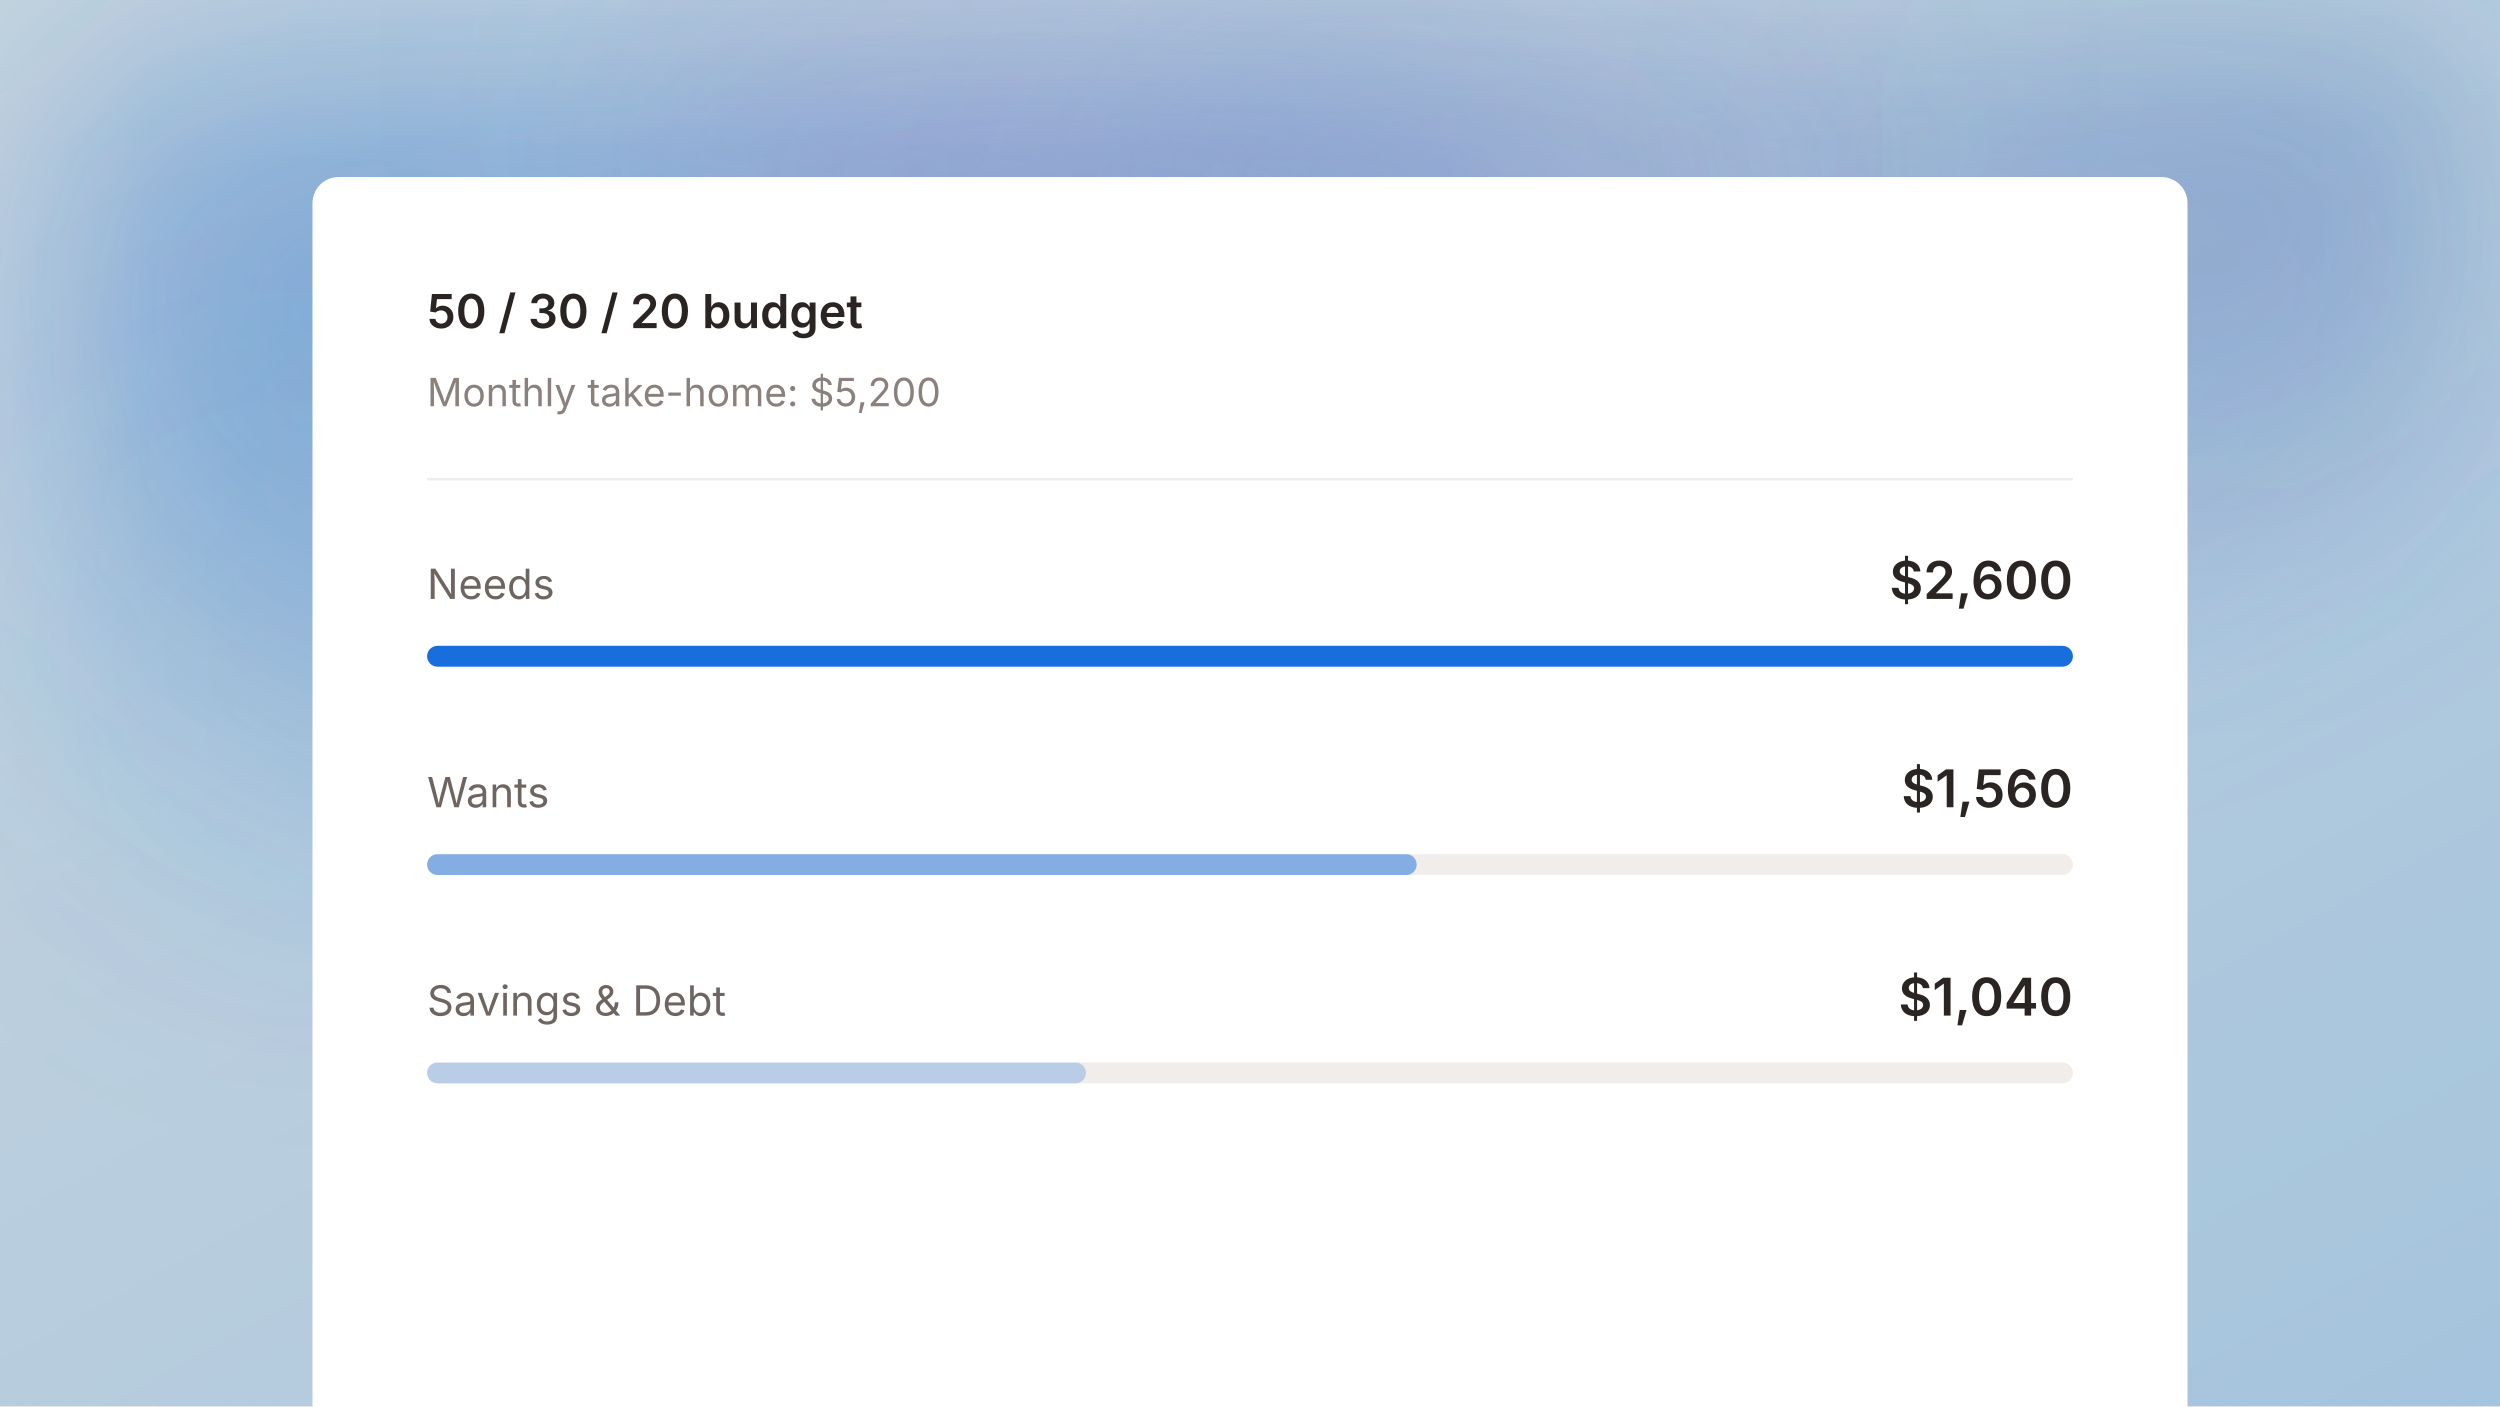
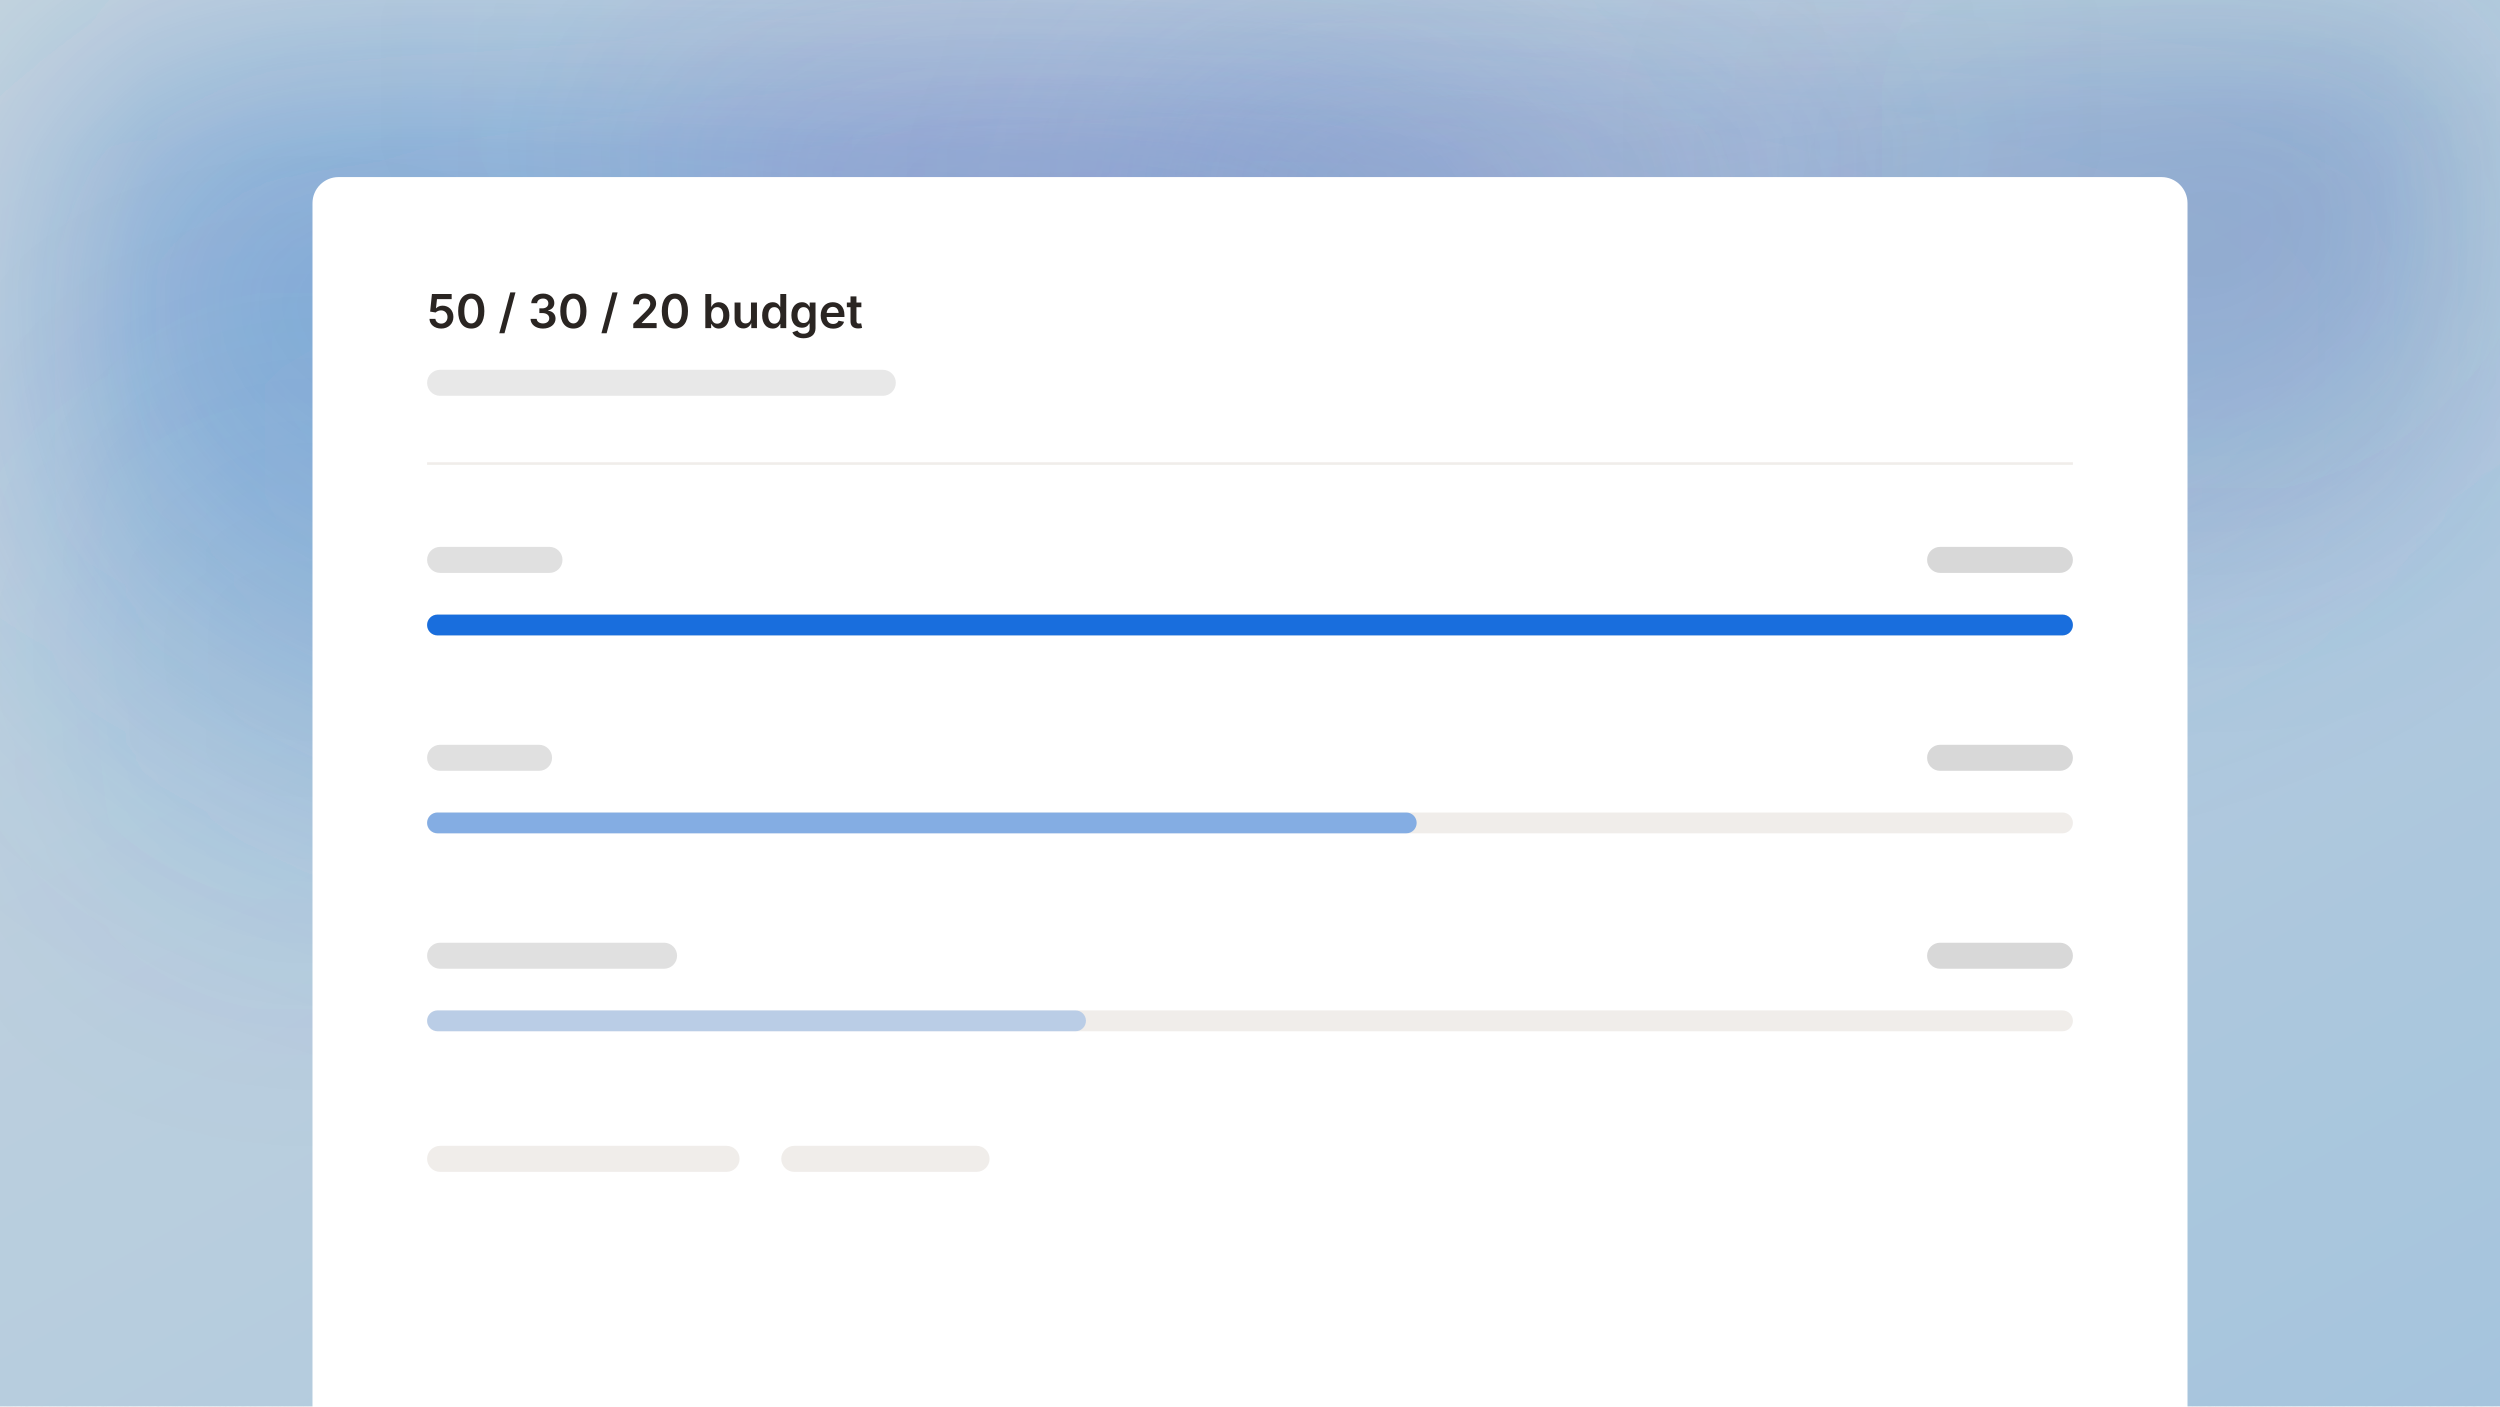
<svg xmlns="http://www.w3.org/2000/svg" width="960" height="540" viewBox="0 0 960 540">
  <defs>
    <linearGradient id="bg" x1="0%" y1="0%" x2="100%" y2="100%">
      <stop offset="0%" stop-color="#E3F2FD" />
      <stop offset="100%" stop-color="#BBDEFB" />
    </linearGradient>
    <linearGradient id="blob1" x1="0%" y1="0%" x2="100%" y2="100%">
      <stop offset="0%" stop-color="#196EDD" stop-opacity="0.5" />
      <stop offset="100%" stop-color="#64B5F6" stop-opacity="0.25" />
    </linearGradient>
    <linearGradient id="blob2" x1="100%" y1="0%" x2="0%" y2="100%">
      <stop offset="0%" stop-color="#1259B8" stop-opacity="0.35" />
      <stop offset="100%" stop-color="#90CAF9" stop-opacity="0.15" />
    </linearGradient>
    <linearGradient id="blob3" x1="0%" y1="100%" x2="100%" y2="0%">
      <stop offset="0%" stop-color="#7E57C2" stop-opacity="0.3" />
      <stop offset="100%" stop-color="#CE93D8" stop-opacity="0.1" />
    </linearGradient>
    <filter id="blur1" x="-50%" y="-50%" width="200%" height="200%">
      <feGaussianBlur stdDeviation="60" />
    </filter>
    <filter id="blur2" x="-50%" y="-50%" width="200%" height="200%">
      <feGaussianBlur stdDeviation="45" />
    </filter>
    <filter id="blur3" x="-50%" y="-50%" width="200%" height="200%">
      <feGaussianBlur stdDeviation="55" />
    </filter>
    <filter id="grain">
      <feTurbulence type="fractalNoise" baseFrequency="0.65" numOctaves="3" stitchTiles="stitch" />
      <feColorMatrix type="saturate" values="0" />
      <feBlend in="SourceGraphic" mode="multiply" />
    </filter>
  </defs>
  <rect width="960" height="540" fill="url(#bg)" />
  <ellipse cx="300" cy="120" rx="300" ry="180" fill="url(#blob1)" filter="url(#blur1)" />
  <ellipse cx="700" cy="80" rx="260" ry="160" fill="url(#blob2)" filter="url(#blur2)" />
  <ellipse cx="480" cy="30" rx="220" ry="140" fill="url(#blob3)" filter="url(#blur3)" />
  <circle cx="120" cy="250" r="120" fill="#196EDD" fill-opacity="0.06" filter="url(#blur2)" />
  <circle cx="850" cy="60" r="130" fill="#7E57C2" fill-opacity="0.08" filter="url(#blur3)" />
  <rect width="960" height="540" filter="url(#grain)" opacity="0.12" />
  <rect x="120" y="68" width="720" height="490" rx="10" fill="white" />
  <text x="164" y="126" font-family="system-ui, -apple-system, sans-serif" font-size="18" font-weight="600" fill="#2A2522">50 / 30 / 20 budget</text>
-   <text x="164" y="156" font-family="system-ui, -apple-system, sans-serif" font-size="15" fill="#8A817C">Monthly take-home: $5,200</text>
-   <line x1="164" y1="184" x2="796" y2="184" stroke="#F0EDEA" stroke-width="1" />
-   <text x="164" y="230" font-family="system-ui, -apple-system, sans-serif" font-size="16" fill="#6E6560">Needs</text>
-   <text x="796" y="230" font-family="system-ui, -apple-system, sans-serif" font-size="20" font-weight="600" fill="#2A2522" text-anchor="end">$2,600</text>
-   <rect x="164" y="248" width="632" height="8" rx="4" fill="#F0EDEA" />
-   <rect x="164" y="248" width="632" height="8" rx="4" fill="#196EDD" />
-   <text x="164" y="310" font-family="system-ui, -apple-system, sans-serif" font-size="16" fill="#6E6560">Wants</text>
-   <text x="796" y="310" font-family="system-ui, -apple-system, sans-serif" font-size="20" font-weight="600" fill="#2A2522" text-anchor="end">$1,560</text>
-   <rect x="164" y="328" width="632" height="8" rx="4" fill="#F0EDEA" />
-   <rect x="164" y="328" width="380" height="8" rx="4" fill="#196EDD" fill-opacity="0.5" />
-   <text x="164" y="390" font-family="system-ui, -apple-system, sans-serif" font-size="16" fill="#6E6560">Savings &amp; Debt</text>
-   <text x="796" y="390" font-family="system-ui, -apple-system, sans-serif" font-size="20" font-weight="600" fill="#2A2522" text-anchor="end">$1,040</text>
-   <rect x="164" y="408" width="632" height="8" rx="4" fill="#F0EDEA" />
-   <rect x="164" y="408" width="253" height="8" rx="4" fill="#196EDD" fill-opacity="0.25" />
+   <rect x="164" y="142" width="180" height="10" rx="5" fill="#E8E8E8" />
+   <line x1="164" y1="178" x2="796" y2="178" stroke="#F0EDEA" stroke-width="1" />
+   <rect x="164" y="210" width="52" height="10" rx="5" fill="#E0E0E0" />
+   <rect x="740" y="210" width="56" height="10" rx="5" fill="#D8D8D8" />
+   <rect x="164" y="236" width="632" height="8" rx="4" fill="#F0EDEA" />
+   <rect x="164" y="236" width="632" height="8" rx="4" fill="#196EDD" />
+   <rect x="164" y="286" width="48" height="10" rx="5" fill="#E0E0E0" />
+   <rect x="740" y="286" width="56" height="10" rx="5" fill="#D8D8D8" />
+   <rect x="164" y="312" width="632" height="8" rx="4" fill="#F0EDEA" />
+   <rect x="164" y="312" width="380" height="8" rx="4" fill="#196EDD" fill-opacity="0.5" />
+   <rect x="164" y="362" width="96" height="10" rx="5" fill="#E0E0E0" />
+   <rect x="740" y="362" width="56" height="10" rx="5" fill="#D8D8D8" />
+   <rect x="164" y="388" width="632" height="8" rx="4" fill="#F0EDEA" />
+   <rect x="164" y="388" width="253" height="8" rx="4" fill="#196EDD" fill-opacity="0.25" />
+   <rect x="164" y="440" width="120" height="10" rx="5" fill="#F0EDEA" />
+   <rect x="300" y="440" width="80" height="10" rx="5" fill="#F0EDEA" />
</svg>
